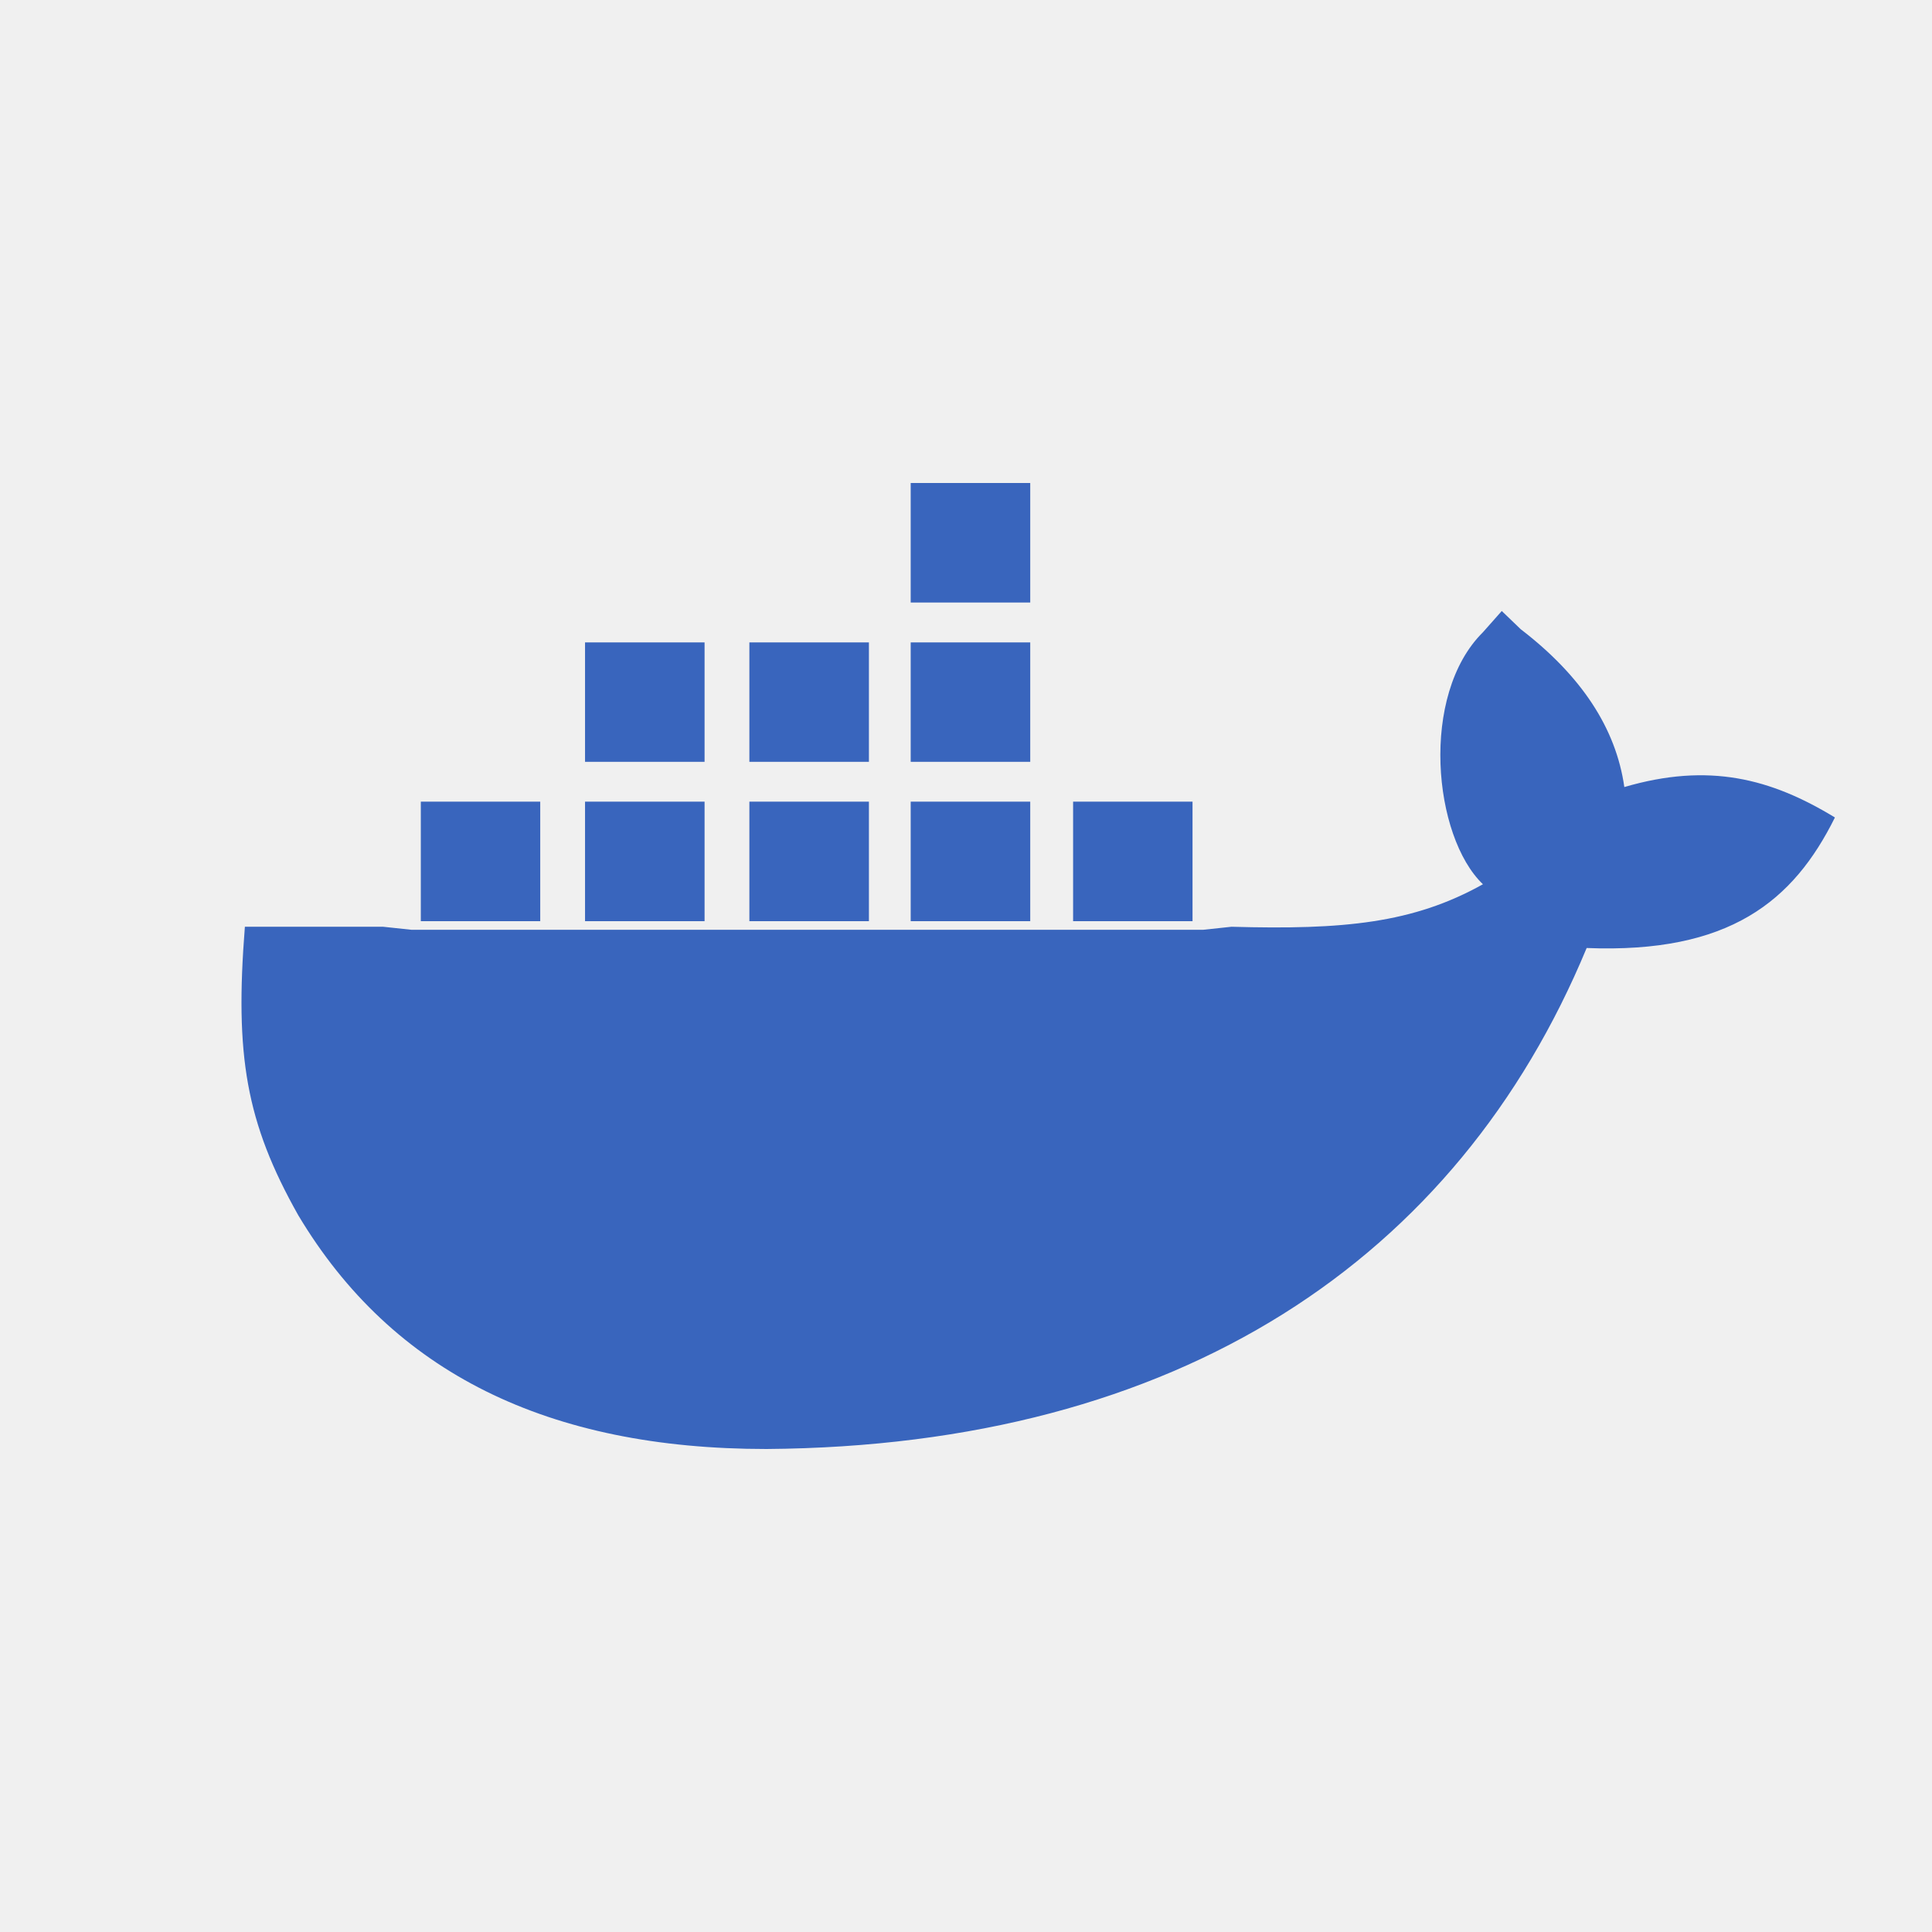
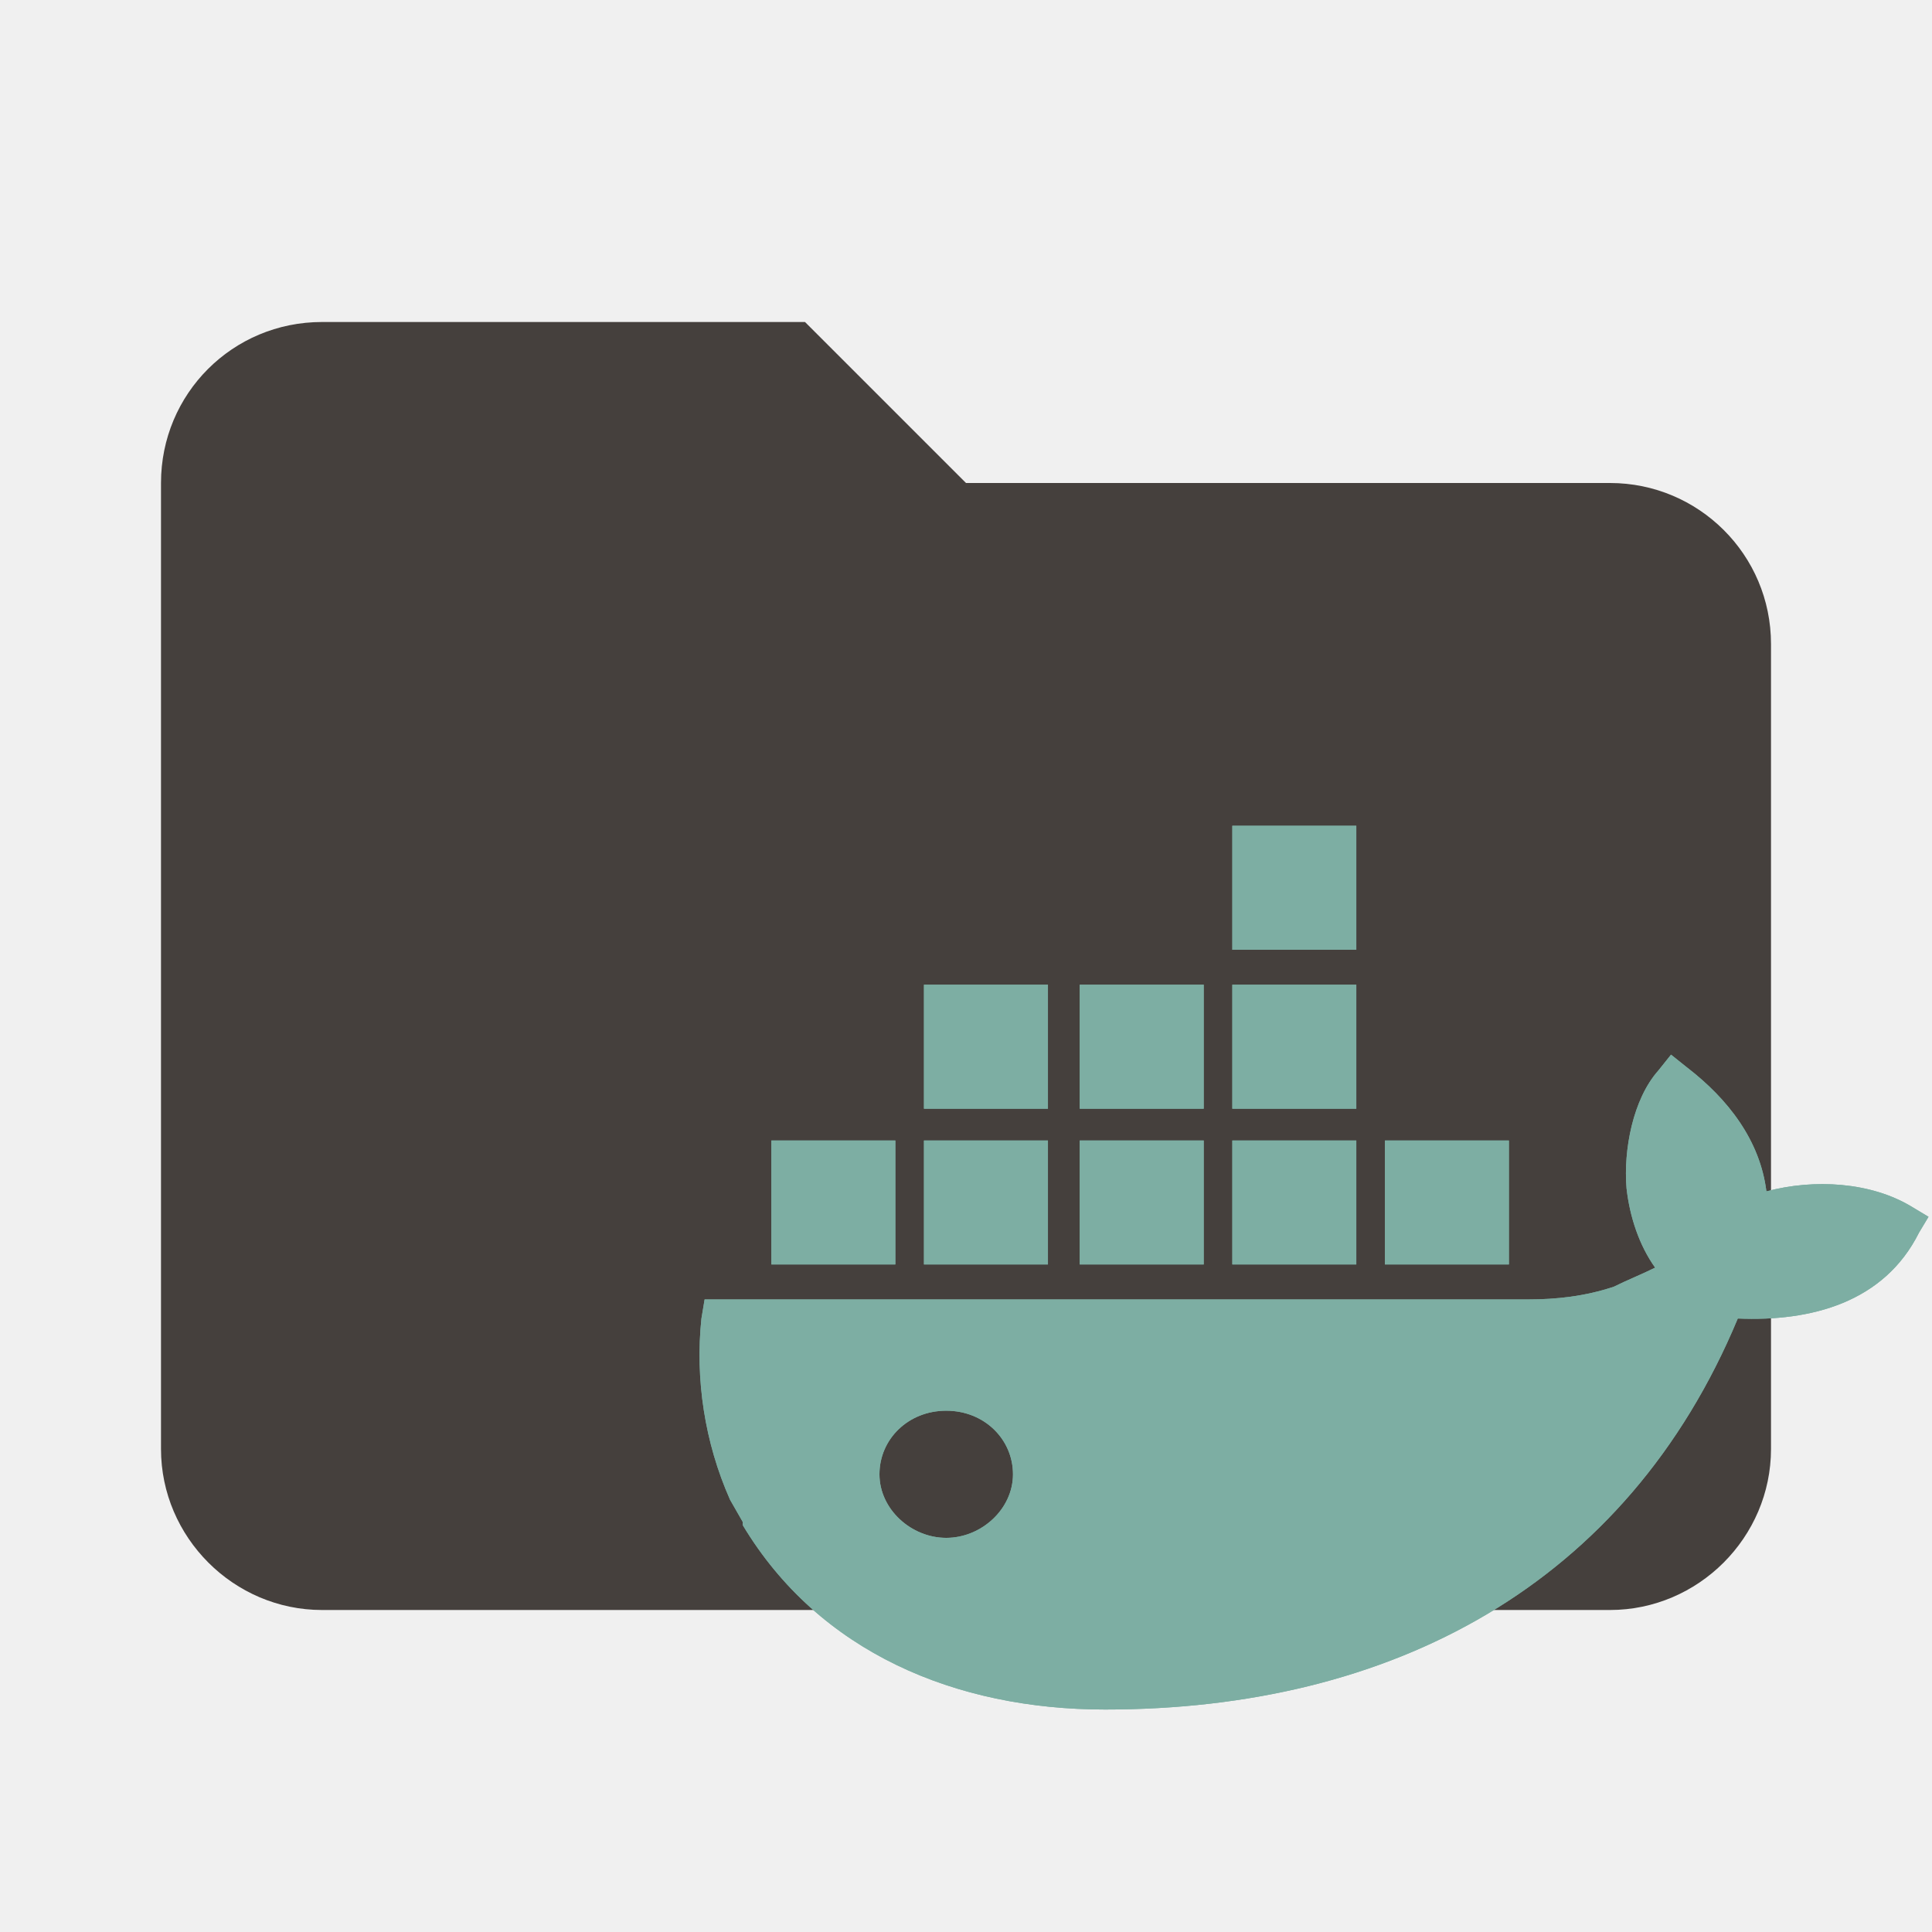
- <svg xmlns="http://www.w3.org/2000/svg" width="16" height="16" viewBox="0 0 16 16" fill="none">
-   <path fill-rule="evenodd" clip-rule="evenodd" d="M7.542 4H8.532V4.99H7.542V4ZM12.281 7.323C11.869 6.929 11.756 5.756 12.281 5.236L12.437 5.06L12.594 5.211C13.097 5.597 13.383 6.032 13.452 6.518C14.152 6.313 14.666 6.447 15.196 6.77C14.852 7.463 14.323 7.898 13.14 7.851C12.069 10.43 9.766 11.975 6.348 12C4.543 12 3.251 11.371 2.47 10.064C2.036 9.294 1.944 8.739 2.028 7.675H3.173L3.407 7.7H4.578H4.76H5.931H6.114H7.285H7.467H8.612H8.794H9.965L10.199 7.675C11.127 7.701 11.703 7.646 12.281 7.323ZM4.474 6.639H3.485V7.629H4.474V6.639ZM4.845 6.639H5.835V7.629H4.845V6.639ZM7.196 6.639H6.206V7.629H7.196V6.639ZM7.542 6.639H8.532V7.629H7.542V6.639ZM5.835 5.32H4.845V6.309H5.835V5.32ZM6.206 5.32H7.196V6.309H6.206V5.32ZM8.532 5.32H7.542V6.309H8.532V5.32ZM9.876 6.639H8.887V7.629H9.876V6.639Z" fill="#3965BD" />
+ <svg xmlns="http://www.w3.org/2000/svg" xmlns:xlink="http://www.w3.org/1999/xlink" id="svg6" clip-rule="evenodd" fill-rule="evenodd" stroke-linejoin="round" stroke-miterlimit="1.414" version="1.1" viewBox="0 0 24 24" xml:space="preserve">
+   <defs id="defs10">
+     <path id="SVGID_2_" d="m8.7 24c-1.1 0-2.1-.9-2.1-2s.9-2 2.1-2 2.1.9 2.1 2-1 2-2.1 2zm25.8-10.9c-.2-1.6-1.2-2.9-2.5-3.9l-.5-.4-.4.5c-.8.9-1.1 2.5-1 3.7.1.9.4 1.8.9 2.5-.4.2-.9.4-1.3.6-.9.3-1.8.4-2.7.4h-25.9l-.1.6c-.2 1.9.1 3.9.9 5.7l.4.7v.1c2.4 4 6.7 5.8 11.4 5.8 9 0 16.4-3.9 19.9-12.3 2.3.1 4.6-.5 5.7-2.7l.3-.5-.5-.3c-1.3-.8-3.1-.9-4.6-.5zm-12.9-1.6h-3.9v3.9h3.9zm0-4.9h-3.9v3.9h3.9zm0-5h-3.9v3.9h3.9zm4.8 9.9h-3.9v3.9h3.9zm-14.5 0h-3.9v3.9h3.9zm4.9 0h-3.9v3.9h3.9zm-9.7 0h-3.9v3.9h3.9zm9.7-4.9h-3.9v3.9h3.9zm-4.9 0h-3.9v3.9h3.9z" />
+   </defs>
+   <path id="path2" d="m10 4h-6c-1.11 0-2 .89-2 2v12c0 1.097.903 2 2 2h16c1.097 0 2-.903 2-2v-10c0-1.11-.9-2-2-2h-8l-2-2z" fill="#e57373" fill-rule="nonzero" style="fill:#45403d" />
+   <style id="style2" type="text/css">
+ 	.st0{fill:#FFFFFF;}
+ 	.st1{clip-path:url(#SVGID_4_);}
+ </style>
+   <g id="g34" transform="matrix(.39491 0 0 .39491 8.3185 9.6261)" style="fill:#7daea3">
+     <g id="g32" style="fill:#7daea3">
+       <g id="g30" style="fill:#7daea3">
+         <g id="g28" style="fill:#7daea3">
+           <g id="g26" style="fill:#7daea3">
+             <g id="g9" style="fill:#7daea3">
+               <path id="SVGID_1_" class="st0" d="m8.7 24c-1.1 0-2.1-.9-2.1-2s.9-2 2.1-2 2.1.9 2.1 2-1 2-2.1 2zm25.8-10.9c-.2-1.6-1.2-2.9-2.5-3.9l-.5-.4-.4.5c-.8.9-1.1 2.5-1 3.7.1.9.4 1.8.9 2.5-.4.2-.9.4-1.3.6-.9.3-1.8.4-2.7.4h-25.9l-.1.6c-.2 1.9.1 3.9.9 5.7l.4.7v.1c2.4 4 6.7 5.8 11.4 5.8 9 0 16.4-3.9 19.9-12.3 2.3.1 4.6-.5 5.7-2.7l.3-.5-.5-.3c-1.3-.8-3.1-.9-4.6-.5zm-12.9-1.6h-3.9v3.9h3.9zm0-4.9h-3.9v3.9h3.9zm0-5h-3.9v3.9h3.9zm4.8 9.9h-3.9v3.9h3.9zm-14.5 0h-3.9v3.9h3.9zm4.9 0h-3.9v3.9h3.9zm-9.7 0h-3.9v3.9h3.9zm9.7-4.9h-3.9v3.9h3.9zm-4.9 0h-3.9v3.9h3.9z" style="fill:#7daea3" />
+             </g>
+             <g id="g24" style="fill:#7daea3">
+               <clipPath id="SVGID_4_">
+                 <use id="use14" width="100%" height="100%" xlink:href="#SVGID_2_" />
+               </clipPath>
+               <g id="g22" class="st1" clip-path="url(#SVGID_4_)" style="fill:#7daea3">
+                 <g id="g20" style="fill:#7daea3">
+                   <g id="g18" style="fill:#7daea3">
+                     <rect id="SVGID_3_" class="st0" x="-48.8" y="-21" width="1274.8" height="151.4" style="fill:#7daea3" />
+                   </g>
+                 </g>
+               </g>
+             </g>
+           </g>
+         </g>
+       </g>
+     </g>
+   </g>
</svg>
